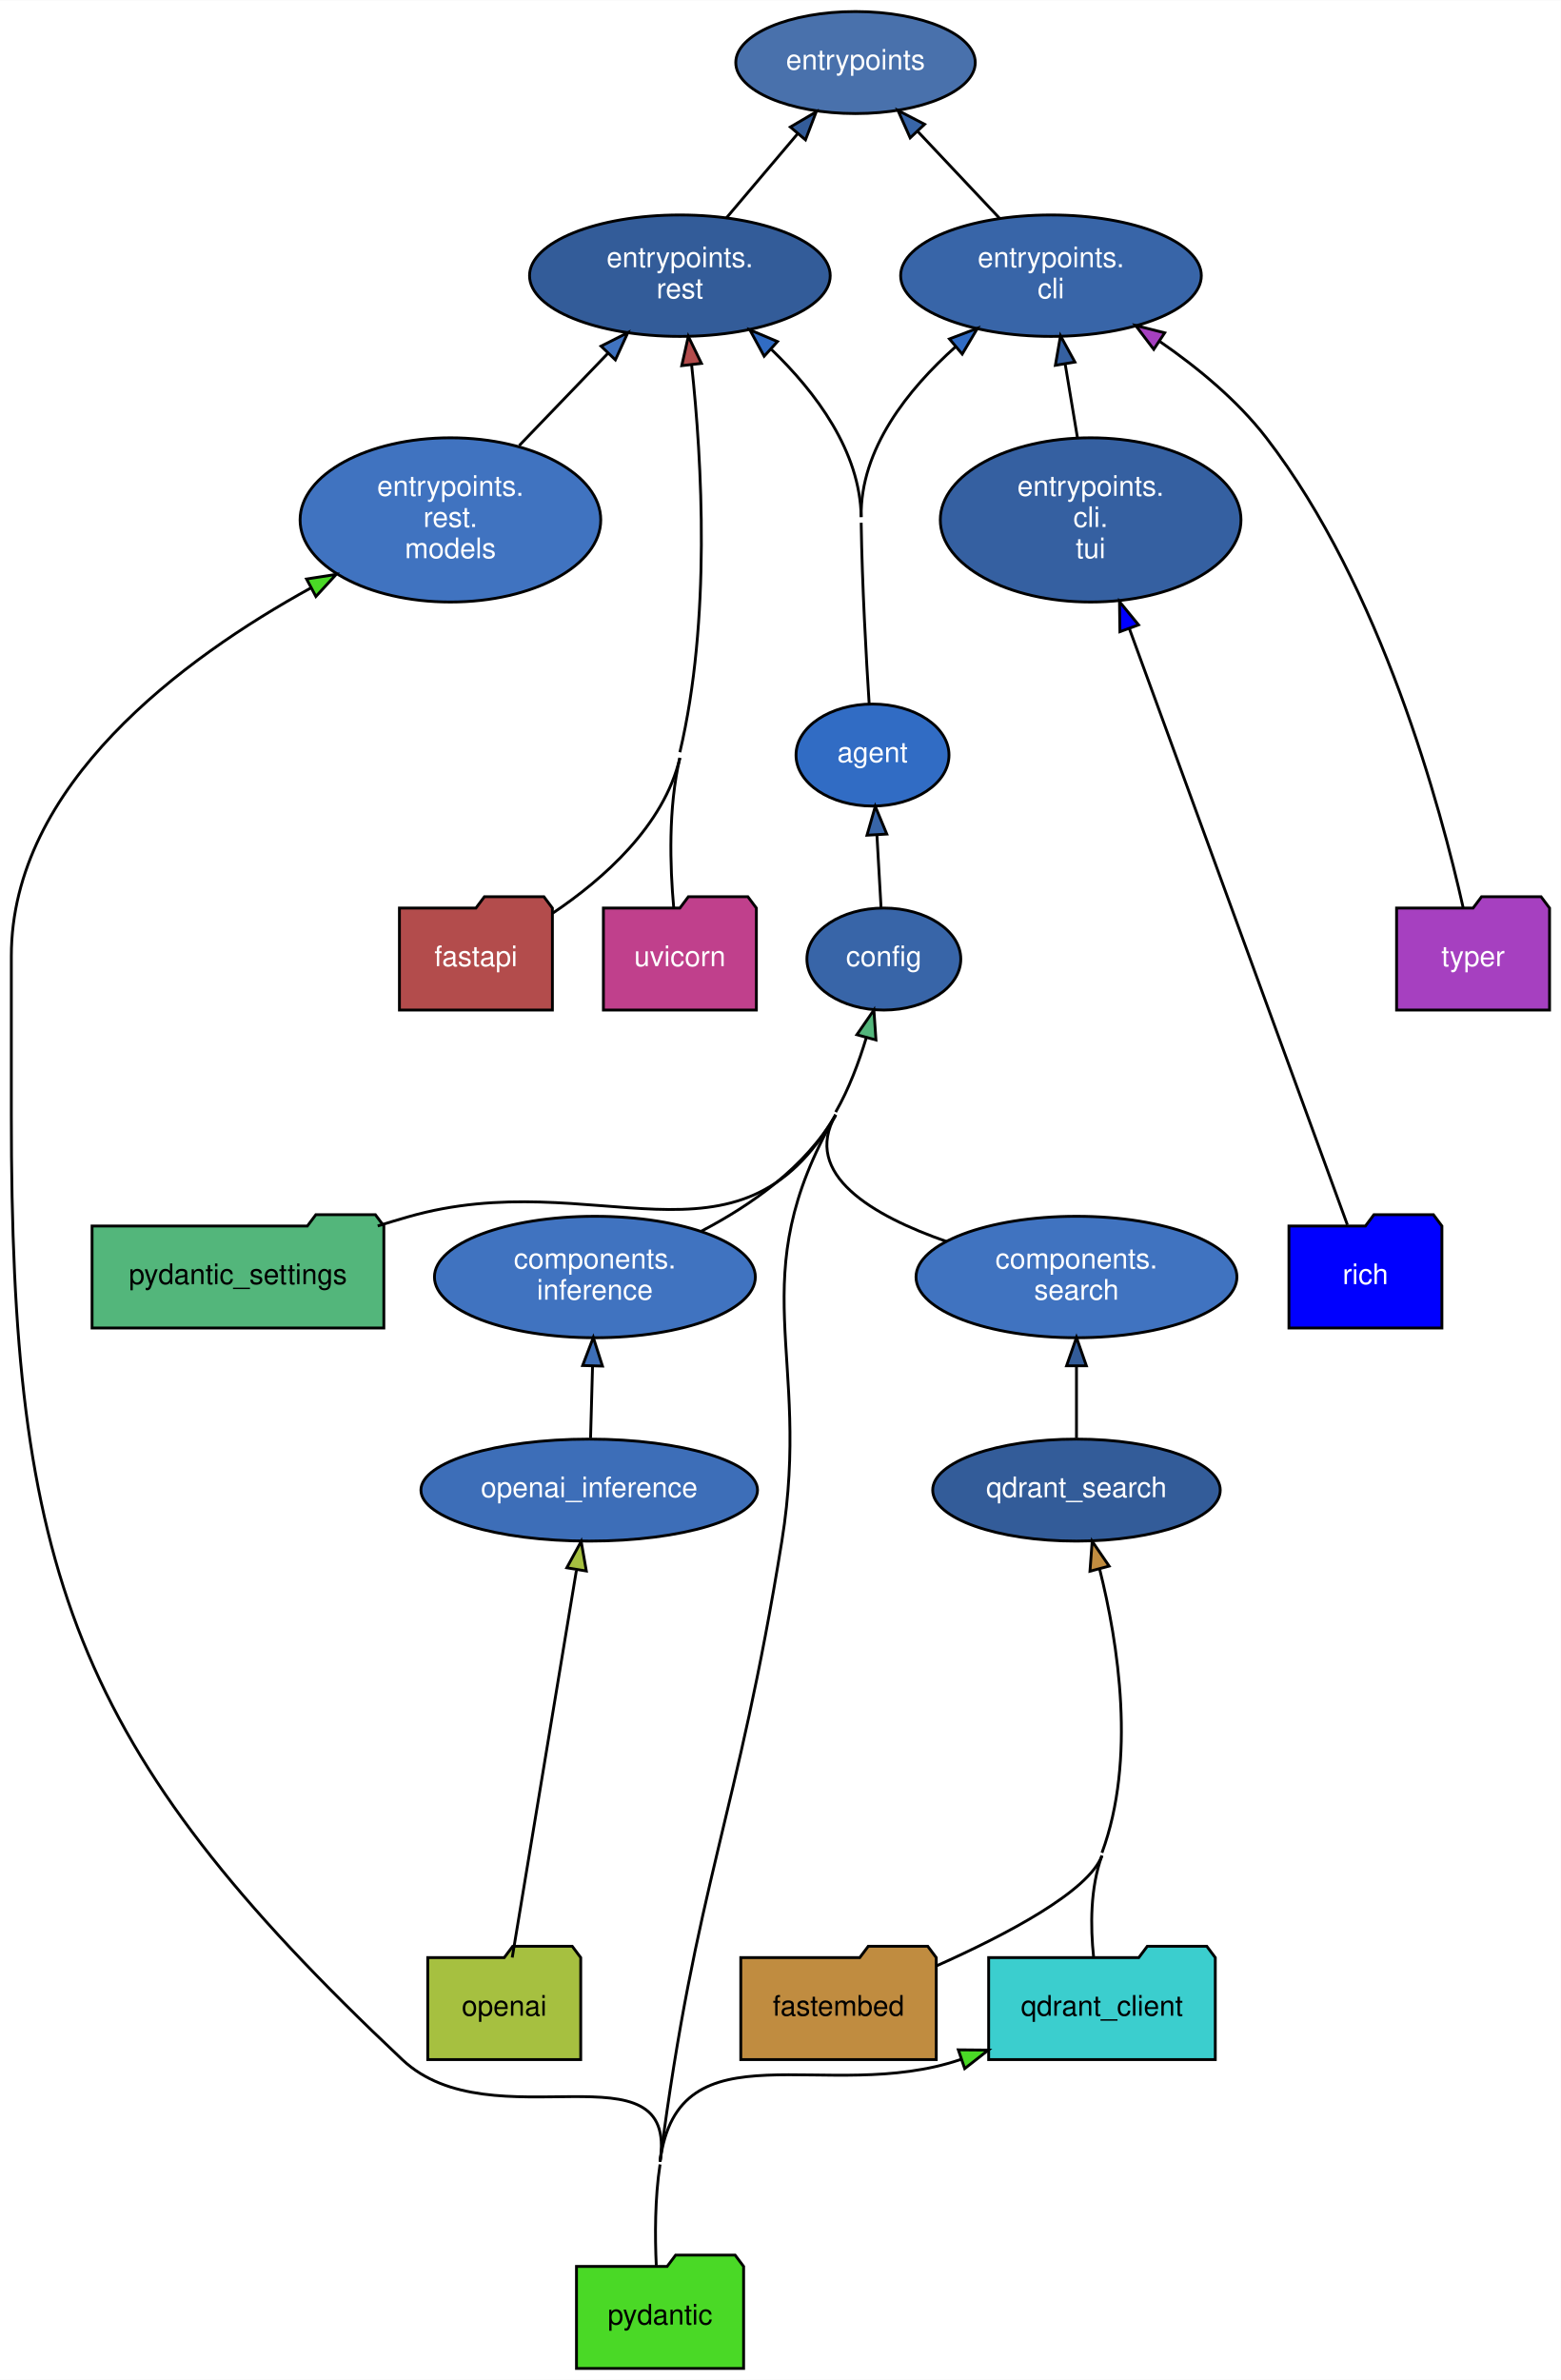
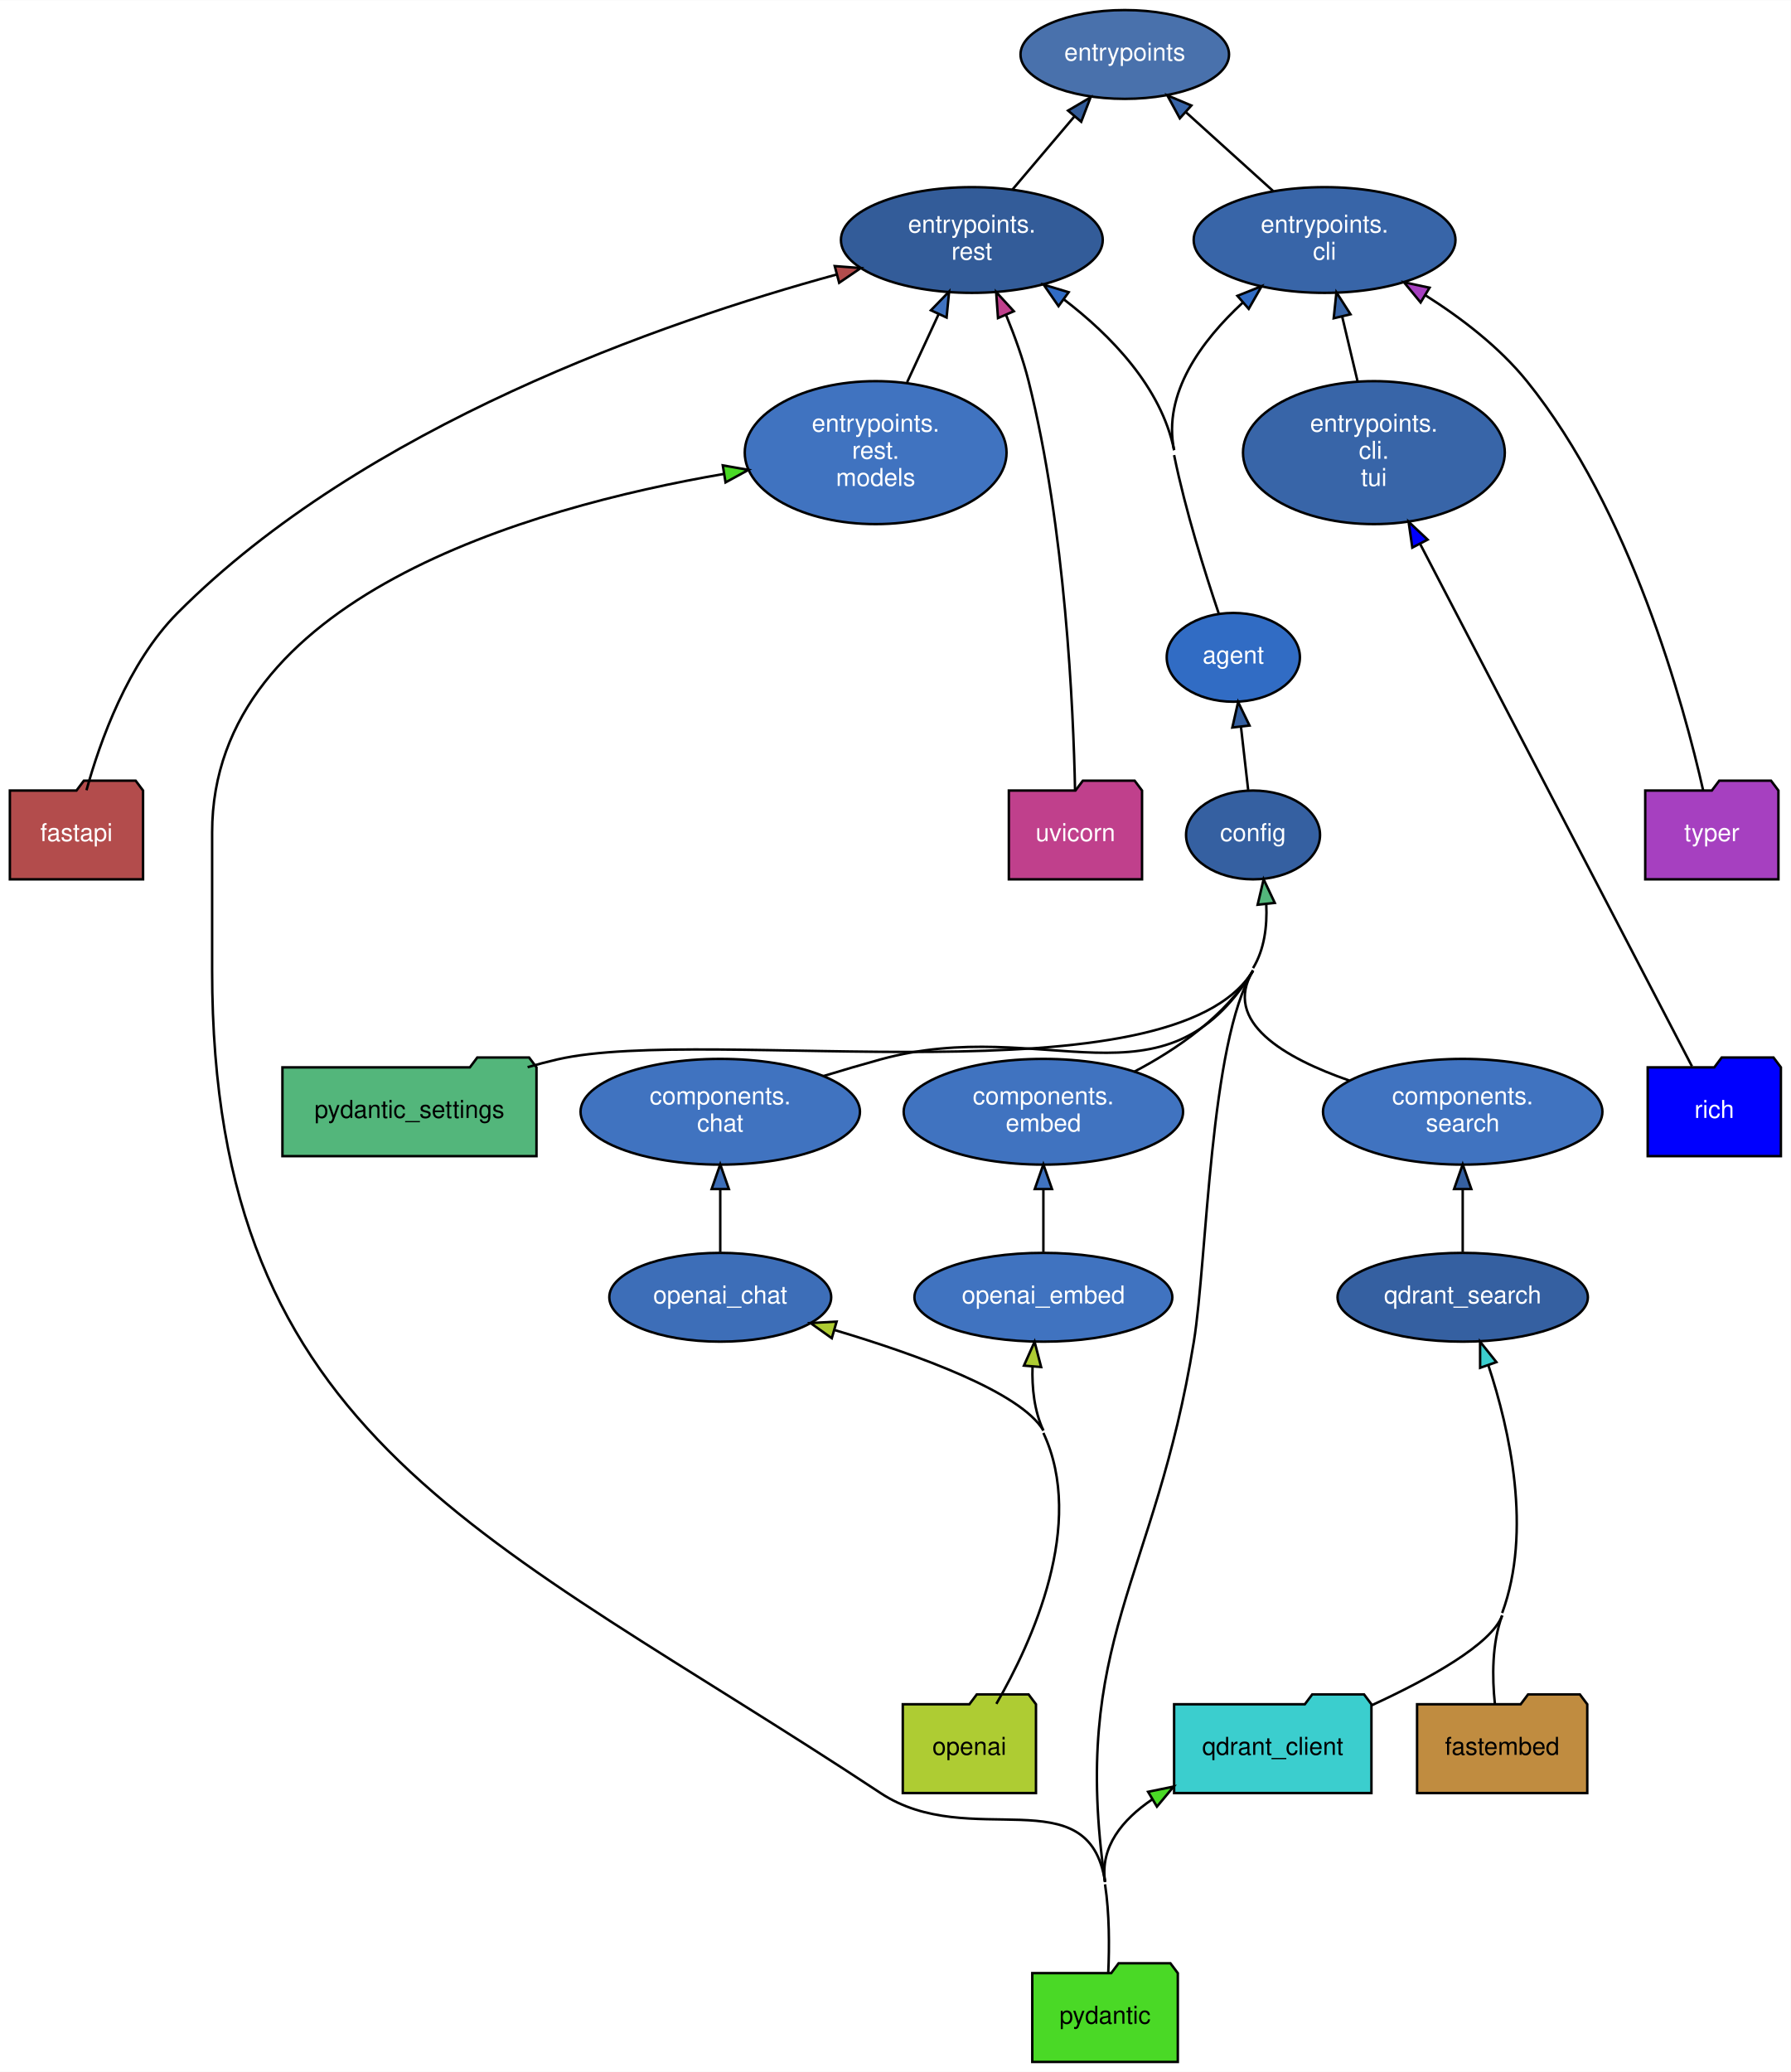
- <svg xmlns="http://www.w3.org/2000/svg" width="551pt" height="840pt" viewBox="0.00 0.00 551.00 839.84">
+ <svg xmlns="http://www.w3.org/2000/svg" width="726pt" height="840pt" viewBox="0.00 0.00 726.00 839.84">
  <g id="graph0" class="graph" transform="scale(1 1) rotate(0) translate(4 835.84)">
    <style>.edge&gt;path:hover{stroke-width:8}</style>
-     <polygon fill="white" stroke="transparent" points="-4,4 -4,-835.84 547,-835.84 547,4 -4,4" />
+     <polygon fill="white" stroke="transparent" points="-4,4 -4,-835.84 722,-835.84 722,4 -4,4" />
    <g id="node1" class="node">
      <style>.edge&gt;path:hover{stroke-width:8}</style>
-       <polygon fill="#b34c4c" stroke="black" points="191,-515.43 188,-519.43 167,-519.43 164,-515.43 137,-515.43 137,-479.43 191,-479.43 191,-515.43" />
-       <text text-anchor="middle" x="164" y="-494.93" font-family="Helvetica,sans-Serif" font-size="10.00" fill="#ffffff">fastapi</text>
+       <polygon fill="#b34c4c" stroke="black" points="54,-515.43 51,-519.43 30,-519.43 27,-515.43 0,-515.43 0,-479.43 54,-479.43 54,-515.43" />
+       <text text-anchor="middle" x="27" y="-494.93" font-family="Helvetica,sans-Serif" font-size="10.00" fill="#ffffff">fastapi</text>
+     </g>
+     <g id="node18" class="node">
+       <style>.edge&gt;path:hover{stroke-width:8}</style>
+       <ellipse fill="#335c99" stroke="black" cx="390" cy="-738.62" rx="53.07" ry="21.43" />
+       <text text-anchor="middle" x="390" y="-741.62" font-family="Helvetica,sans-Serif" font-size="10.00" fill="#ffffff">entrypoints.</text>
+       <text text-anchor="middle" x="390" y="-730.62" font-family="Helvetica,sans-Serif" font-size="10.00" fill="#ffffff">rest</text>
+     </g>
+     <g id="edge1" class="edge">
+       <style>.edge&gt;path:hover{stroke-width:8}</style>
+       <path fill="none" stroke="black" d="M31.06,-515.56C36.48,-535.17 47.84,-567.17 68,-587.43 143.59,-663.37 264.85,-705.41 335,-724.58" />
+       <polygon fill="#b34c4c" stroke="black" points="334.41,-728.05 344.97,-727.25 336.21,-721.28 334.41,-728.05" />
+     </g>
+     <g id="node2" class="node">
+       <style>.edge&gt;path:hover{stroke-width:8}</style>
+       <polygon fill="#c08c40" stroke="black" points="639.5,-145 636.5,-149 615.5,-149 612.5,-145 570.5,-145 570.5,-109 639.5,-109 639.5,-145" />
+       <text text-anchor="middle" x="605" y="-124.5" font-family="Helvetica,sans-Serif" font-size="10.00" fill="#000000">fastembed</text>
+     </g>
+     <g id="node13" class="node">
+       <style>.edge&gt;path:hover{stroke-width:8}</style>
+       <ellipse fill="#3560a1" stroke="black" cx="589" cy="-310" rx="50.75" ry="18" />
+       <text text-anchor="middle" x="589" y="-307.5" font-family="Helvetica,sans-Serif" font-size="10.00" fill="#ffffff">qdrant_search</text>
+     </g>
+     <g id="edge2" class="edge">
+       <style>.edge&gt;path:hover{stroke-width:8}</style>
+       <path fill="none" stroke="black" d="M602.04,-145.24C600.93,-155.87 600.8,-169.6 605,-181" />
+     </g>
+     <g id="node3" class="node">
+       <style>.edge&gt;path:hover{stroke-width:8}</style>
+       <polygon fill="#aecc33" stroke="black" points="416,-145 413,-149 392,-149 389,-145 362,-145 362,-109 416,-109 416,-145" />
+       <text text-anchor="middle" x="389" y="-124.5" font-family="Helvetica,sans-Serif" font-size="10.00" fill="#000000">openai</text>
+     </g>
+     <g id="node9" class="node">
+       <style>.edge&gt;path:hover{stroke-width:8}</style>
+       <ellipse fill="#3d6eb8" stroke="black" cx="288" cy="-310" rx="44.98" ry="18" />
+       <text text-anchor="middle" x="288" y="-307.5" font-family="Helvetica,sans-Serif" font-size="10.00" fill="#ffffff">openai_chat</text>
+     </g>
+     <g id="edge3" class="edge">
+       <style>.edge&gt;path:hover{stroke-width:8}</style>
+       <path fill="none" stroke="black" d="M399.94,-145.17C414.45,-170.29 436.31,-218.08 419,-255" />
+       <path fill="none" stroke="black" d="M419,-256C409.88,-271.49 368.28,-286.61 334.37,-296.71" />
+       <polygon fill="#aecc33" stroke="black" points="333.22,-293.4 324.59,-299.55 335.17,-300.13 333.22,-293.4" />
+     </g>
+     <g id="node11" class="node">
+       <style>.edge&gt;path:hover{stroke-width:8}</style>
+       <ellipse fill="#4073c0" stroke="black" cx="419" cy="-310" rx="52.28" ry="18" />
+       <text text-anchor="middle" x="419" y="-307.5" font-family="Helvetica,sans-Serif" font-size="10.00" fill="#ffffff">openai_embed</text>
+     </g>
+     <g id="edge4" class="edge">
+       <style>.edge&gt;path:hover{stroke-width:8}</style>
+       <path fill="none" stroke="black" d="M419,-256C415.28,-263.94 414.33,-273.31 414.6,-281.94" />
+       <polygon fill="#aecc33" stroke="black" points="411.12,-282.29 415.43,-291.97 418.09,-281.71 411.12,-282.29" />
+     </g>
+     <g id="node4" class="node">
+       <style>.edge&gt;path:hover{stroke-width:8}</style>
+       <polygon fill="#4ad926" stroke="black" points="473.5,-36 470.5,-40 449.5,-40 446.5,-36 414.5,-36 414.5,0 473.5,0 473.5,-36" />
+       <text text-anchor="middle" x="444" y="-15.5" font-family="Helvetica,sans-Serif" font-size="10.00" fill="#000000">pydantic</text>
+     </g>
+     <g id="node6" class="node">
+       <style>.edge&gt;path:hover{stroke-width:8}</style>
+       <polygon fill="#3bcece" stroke="black" points="552,-145 549,-149 528,-149 525,-145 472,-145 472,-109 552,-109 552,-145" />
+       <text text-anchor="middle" x="512" y="-124.5" font-family="Helvetica,sans-Serif" font-size="10.00" fill="#000000">qdrant_client</text>
+     </g>
+     <g id="edge5" class="edge">
+       <style>.edge&gt;path:hover{stroke-width:8}</style>
+       <path fill="none" stroke="black" d="M444,-73C441.96,-87.2 450.98,-98.2 463.07,-106.4" />
+       <polygon fill="#4ad926" stroke="black" points="461.45,-109.51 471.83,-111.64 465.04,-103.51 461.45,-109.51" />
+     </g>
+     <g id="node14" class="node">
+       <style>.edge&gt;path:hover{stroke-width:8}</style>
+       <ellipse fill="#3560a1" stroke="black" cx="504" cy="-497.43" rx="27.16" ry="18" />
+       <text text-anchor="middle" x="504" y="-494.93" font-family="Helvetica,sans-Serif" font-size="10.00" fill="#ffffff">config</text>
+     </g>
+     <g id="edge6" class="edge">
+       <style>.edge&gt;path:hover{stroke-width:8}</style>
+       <path fill="none" stroke="black" d="M444,-73C429.96,-170.64 464.23,-194.63 480,-292 485.41,-325.42 486.4,-413.51 504,-442.43" />
+     </g>
+     <g id="node19" class="node">
+       <style>.edge&gt;path:hover{stroke-width:8}</style>
+       <ellipse fill="#4073c0" stroke="black" cx="351" cy="-652.42" rx="53.07" ry="28.98" />
+       <text text-anchor="middle" x="351" y="-660.92" font-family="Helvetica,sans-Serif" font-size="10.00" fill="#ffffff">entrypoints.</text>
+       <text text-anchor="middle" x="351" y="-649.92" font-family="Helvetica,sans-Serif" font-size="10.00" fill="#ffffff">rest.</text>
+       <text text-anchor="middle" x="351" y="-638.92" font-family="Helvetica,sans-Serif" font-size="10.00" fill="#ffffff">models</text>
+     </g>
+     <g id="edge7" class="edge">
+       <style>.edge&gt;path:hover{stroke-width:8}</style>
+       <path fill="none" stroke="black" d="M445.31,-36.28C445.77,-46.69 445.8,-60.17 444,-72" />
+       <path fill="none" stroke="black" d="M444,-73C437.45,-116 389.29,-85.02 353,-109 193.69,-214.29 82,-251.46 82,-442.43 82,-442.43 82,-442.43 82,-498.43 82,-593.36 210.15,-630.13 289.55,-643.8" />
+       <polygon fill="#4ad926" stroke="black" points="289.02,-647.26 299.45,-645.43 290.15,-640.35 289.02,-647.26" />
+     </g>
+     <g id="node5" class="node">
+       <style>.edge&gt;path:hover{stroke-width:8}</style>
+       <polygon fill="#53b67b" stroke="black" points="213.5,-403.21 210.5,-407.21 189.5,-407.21 186.5,-403.21 110.5,-403.21 110.5,-367.21 213.5,-367.21 213.5,-403.21" />
+       <text text-anchor="middle" x="162" y="-382.71" font-family="Helvetica,sans-Serif" font-size="10.00" fill="#000000">pydantic_settings</text>
+     </g>
+     <g id="edge8" class="edge">
+       <style>.edge&gt;path:hover{stroke-width:8}</style>
+       <path fill="none" stroke="black" d="M209.9,-403.28C213.97,-404.45 218.04,-405.52 222,-406.43 283.57,-420.58 471.15,-388.46 504,-442.43" />
+       <path fill="none" stroke="black" d="M504,-443.43C508.63,-451.03 509.76,-460.45 509.37,-469.23" />
+       <polygon fill="#53b67b" stroke="black" points="505.86,-469.14 508.29,-479.45 512.82,-469.88 505.86,-469.14" />
+     </g>
+     <g id="edge9" class="edge">
+       <style>.edge&gt;path:hover{stroke-width:8}</style>
+       <path fill="none" stroke="black" d="M552.04,-144.56C575.23,-155.24 600.68,-169.27 605,-181" />
+       <path fill="none" stroke="black" d="M605,-182C617.21,-215.13 608.1,-256.07 599.43,-282.35" />
+       <polygon fill="#3bcece" stroke="black" points="596.06,-281.4 596.05,-291.99 602.66,-283.71 596.06,-281.4" />
+     </g>
+     <g id="node7" class="node">
+       <style>.edge&gt;path:hover{stroke-width:8}</style>
+       <ellipse fill="#316cc4" stroke="black" cx="496" cy="-569.43" rx="27" ry="18" />
+       <text text-anchor="middle" x="496" y="-566.93" font-family="Helvetica,sans-Serif" font-size="10.00" fill="#ffffff">agent</text>
    </g>
    <g id="node16" class="node">
      <style>.edge&gt;path:hover{stroke-width:8}</style>
-       <ellipse fill="#335c99" stroke="black" cx="236" cy="-738.62" rx="53.07" ry="21.43" />
-       <text text-anchor="middle" x="236" y="-741.62" font-family="Helvetica,sans-Serif" font-size="10.00" fill="#ffffff">entrypoints.</text>
-       <text text-anchor="middle" x="236" y="-730.62" font-family="Helvetica,sans-Serif" font-size="10.00" fill="#ffffff">rest</text>
-     </g>
-     <g id="edge1" class="edge">
-       <style>.edge&gt;path:hover{stroke-width:8}</style>
-       <path fill="none" stroke="black" d="M191.12,-513.63C209.08,-525.7 230.35,-544.5 236,-568.43" />
-       <path fill="none" stroke="black" d="M236,-570.43C247.01,-617.08 243.82,-673.11 240.16,-707.01" />
-       <polygon fill="#b34c4c" stroke="black" points="236.66,-706.86 238.98,-717.2 243.61,-707.67 236.66,-706.86" />
-     </g>
-     <g id="node2" class="node">
-       <style>.edge&gt;path:hover{stroke-width:8}</style>
-       <polygon fill="#c08c40" stroke="black" points="326.5,-145 323.5,-149 302.5,-149 299.5,-145 257.5,-145 257.5,-109 326.5,-109 326.5,-145" />
-       <text text-anchor="middle" x="292" y="-124.5" font-family="Helvetica,sans-Serif" font-size="10.00" fill="#000000">fastembed</text>
-     </g>
-     <g id="node11" class="node">
-       <style>.edge&gt;path:hover{stroke-width:8}</style>
-       <ellipse fill="#335c99" stroke="black" cx="376" cy="-310" rx="50.75" ry="18" />
-       <text text-anchor="middle" x="376" y="-307.5" font-family="Helvetica,sans-Serif" font-size="10.00" fill="#ffffff">qdrant_search</text>
-     </g>
-     <g id="edge2" class="edge">
-       <style>.edge&gt;path:hover{stroke-width:8}</style>
-       <path fill="none" stroke="black" d="M326.66,-142.12C351.12,-153.03 380.34,-168.36 385,-181" />
-       <path fill="none" stroke="black" d="M385,-182C397.15,-214.96 390.75,-255.93 384.14,-282.27" />
-       <polygon fill="#c08c40" stroke="black" points="380.76,-281.37 381.55,-291.94 387.52,-283.19 380.76,-281.37" />
-     </g>
-     <g id="node3" class="node">
-       <style>.edge&gt;path:hover{stroke-width:8}</style>
-       <polygon fill="#a6c040" stroke="black" points="201,-145 198,-149 177,-149 174,-145 147,-145 147,-109 201,-109 201,-145" />
-       <text text-anchor="middle" x="174" y="-124.5" font-family="Helvetica,sans-Serif" font-size="10.00" fill="#000000">openai</text>
-     </g>
-     <g id="node9" class="node">
-       <style>.edge&gt;path:hover{stroke-width:8}</style>
-       <ellipse fill="#3d6eb8" stroke="black" cx="204" cy="-310" rx="59.41" ry="18" />
-       <text text-anchor="middle" x="204" y="-307.5" font-family="Helvetica,sans-Serif" font-size="10.00" fill="#ffffff">openai_inference</text>
-     </g>
-     <g id="edge3" class="edge">
-       <style>.edge&gt;path:hover{stroke-width:8}</style>
-       <path fill="none" stroke="black" d="M176.82,-145.03C182.03,-176.43 193.17,-243.69 199.46,-281.58" />
-       <polygon fill="#a6c040" stroke="black" points="196.08,-282.59 201.16,-291.89 202.98,-281.45 196.08,-282.59" />
-     </g>
-     <g id="node4" class="node">
-       <style>.edge&gt;path:hover{stroke-width:8}</style>
-       <polygon fill="#4ad926" stroke="black" points="258.5,-36 255.5,-40 234.5,-40 231.5,-36 199.5,-36 199.5,0 258.5,0 258.5,-36" />
-       <text text-anchor="middle" x="229" y="-15.5" font-family="Helvetica,sans-Serif" font-size="10.00" fill="#000000">pydantic</text>
-     </g>
-     <g id="node6" class="node">
-       <style>.edge&gt;path:hover{stroke-width:8}</style>
-       <polygon fill="#3bcece" stroke="black" points="425,-145 422,-149 401,-149 398,-145 345,-145 345,-109 425,-109 425,-145" />
-       <text text-anchor="middle" x="385" y="-124.5" font-family="Helvetica,sans-Serif" font-size="10.00" fill="#000000">qdrant_client</text>
-     </g>
-     <g id="edge4" class="edge">
-       <style>.edge&gt;path:hover{stroke-width:8}</style>
-       <path fill="none" stroke="black" d="M229,-73C235.38,-122.34 287.89,-92.99 335,-109 335.1,-109.03 335.2,-109.07 335.3,-109.1" />
-       <polygon fill="#4ad926" stroke="black" points="334.29,-112.45 344.88,-112.36 336.54,-105.83 334.29,-112.45" />
+       <ellipse fill="#3865a8" stroke="black" cx="533" cy="-738.62" rx="53.07" ry="21.43" />
+       <text text-anchor="middle" x="533" y="-741.62" font-family="Helvetica,sans-Serif" font-size="10.00" fill="#ffffff">entrypoints.</text>
+       <text text-anchor="middle" x="533" y="-730.62" font-family="Helvetica,sans-Serif" font-size="10.00" fill="#ffffff">cli</text>
+     </g>
+     <g id="edge10" class="edge">
+       <style>.edge&gt;path:hover{stroke-width:8}</style>
+       <path fill="none" stroke="black" d="M472,-653.42C467.3,-676.42 483.13,-697.79 499.83,-713.24" />
+       <polygon fill="#316cc4" stroke="black" points="497.66,-715.99 507.5,-719.91 502.25,-710.71 497.66,-715.99" />
+     </g>
+     <g id="edge11" class="edge">
+       <style>.edge&gt;path:hover{stroke-width:8}</style>
+       <path fill="none" stroke="black" d="M490.07,-587.27C484.59,-603.51 476.6,-628.86 472,-651.42" />
+       <path fill="none" stroke="black" d="M472,-653.42C466.79,-678.96 446.36,-699.98 427.19,-714.63" />
+       <polygon fill="#316cc4" stroke="black" points="425.14,-711.8 419.11,-720.51 429.25,-717.46 425.14,-711.8" />
+     </g>
+     <g id="node8" class="node">
+       <style>.edge&gt;path:hover{stroke-width:8}</style>
+       <ellipse fill="#4073c0" stroke="black" cx="288" cy="-385.21" rx="56.64" ry="21.43" />
+       <text text-anchor="middle" x="288" y="-388.21" font-family="Helvetica,sans-Serif" font-size="10.00" fill="#ffffff">components.</text>
+       <text text-anchor="middle" x="288" y="-377.21" font-family="Helvetica,sans-Serif" font-size="10.00" fill="#ffffff">chat</text>
+     </g>
+     <g id="edge12" class="edge">
+       <style>.edge&gt;path:hover{stroke-width:8}</style>
+       <path fill="none" stroke="black" d="M329.84,-399.68C337.51,-402.02 345.48,-404.36 353,-406.43 419.53,-424.68 468.13,-383.49 504,-442.43" />
+     </g>
+     <g id="edge13" class="edge">
+       <style>.edge&gt;path:hover{stroke-width:8}</style>
+       <path fill="none" stroke="black" d="M288,-328.35C288,-335.93 288,-345.04 288,-353.69" />
+       <polygon fill="#3d6eb8" stroke="black" points="284.5,-353.87 288,-363.87 291.5,-353.87 284.5,-353.87" />
+     </g>
+     <g id="node10" class="node">
+       <style>.edge&gt;path:hover{stroke-width:8}</style>
+       <ellipse fill="#4073c0" stroke="black" cx="419" cy="-385.21" rx="56.64" ry="21.43" />
+       <text text-anchor="middle" x="419" y="-388.21" font-family="Helvetica,sans-Serif" font-size="10.00" fill="#ffffff">components.</text>
+       <text text-anchor="middle" x="419" y="-377.21" font-family="Helvetica,sans-Serif" font-size="10.00" fill="#ffffff">embed</text>
+     </g>
+     <g id="edge14" class="edge">
+       <style>.edge&gt;path:hover{stroke-width:8}</style>
+       <path fill="none" stroke="black" d="M455.7,-401.37C473.27,-410.58 492.87,-424.14 504,-442.43" />
+     </g>
+     <g id="edge15" class="edge">
+       <style>.edge&gt;path:hover{stroke-width:8}</style>
+       <path fill="none" stroke="black" d="M419,-328.35C419,-335.93 419,-345.04 419,-353.69" />
+       <polygon fill="#4073c0" stroke="black" points="415.5,-353.87 419,-363.87 422.5,-353.87 415.5,-353.87" />
    </g>
    <g id="node12" class="node">
      <style>.edge&gt;path:hover{stroke-width:8}</style>
-       <ellipse fill="#3865a8" stroke="black" cx="308" cy="-497.43" rx="27.16" ry="18" />
-       <text text-anchor="middle" x="308" y="-494.93" font-family="Helvetica,sans-Serif" font-size="10.00" fill="#ffffff">config</text>
-     </g>
-     <g id="edge5" class="edge">
-       <style>.edge&gt;path:hover{stroke-width:8}</style>
-       <path fill="none" stroke="black" d="M229,-73C241.72,-171.37 256.22,-194.07 272,-292 282.72,-358.53 257.43,-383.99 291,-442.43" />
+       <ellipse fill="#4073c0" stroke="black" cx="589" cy="-385.21" rx="56.64" ry="21.43" />
+       <text text-anchor="middle" x="589" y="-388.21" font-family="Helvetica,sans-Serif" font-size="10.00" fill="#ffffff">components.</text>
+       <text text-anchor="middle" x="589" y="-377.21" font-family="Helvetica,sans-Serif" font-size="10.00" fill="#ffffff">search</text>
+     </g>
+     <g id="edge16" class="edge">
+       <style>.edge&gt;path:hover{stroke-width:8}</style>
+       <path fill="none" stroke="black" d="M543.09,-397.84C516.81,-406.97 491.35,-421.65 504,-442.43" />
+     </g>
+     <g id="edge17" class="edge">
+       <style>.edge&gt;path:hover{stroke-width:8}</style>
+       <path fill="none" stroke="black" d="M589,-328.35C589,-335.93 589,-345.04 589,-353.69" />
+       <polygon fill="#3560a1" stroke="black" points="585.5,-353.87 589,-363.87 592.5,-353.87 585.5,-353.87" />
+     </g>
+     <g id="edge18" class="edge">
+       <style>.edge&gt;path:hover{stroke-width:8}</style>
+       <path fill="none" stroke="black" d="M502.02,-515.73C501.14,-523.44 500.08,-532.71 499.1,-541.31" />
+       <polygon fill="#3560a1" stroke="black" points="495.61,-540.99 497.95,-551.32 502.57,-541.78 495.61,-540.99" />
+     </g>
+     <g id="node15" class="node">
+       <style>.edge&gt;path:hover{stroke-width:8}</style>
+       <ellipse fill="#4971ac" stroke="black" cx="452" cy="-813.84" rx="42.27" ry="18" />
+       <text text-anchor="middle" x="452" y="-811.34" font-family="Helvetica,sans-Serif" font-size="10.00" fill="#ffffff">entrypoints</text>
+     </g>
+     <g id="edge19" class="edge">
+       <style>.edge&gt;path:hover{stroke-width:8}</style>
+       <path fill="none" stroke="black" d="M512.14,-758.48C501.32,-768.25 488.04,-780.26 476.71,-790.5" />
+       <polygon fill="#3865a8" stroke="black" points="474.31,-787.95 469.24,-797.26 479,-793.15 474.31,-787.95" />
    </g>
    <g id="node17" class="node">
      <style>.edge&gt;path:hover{stroke-width:8}</style>
-       <ellipse fill="#4073c0" stroke="black" cx="155" cy="-652.42" rx="53.07" ry="28.98" />
-       <text text-anchor="middle" x="155" y="-660.92" font-family="Helvetica,sans-Serif" font-size="10.00" fill="#ffffff">entrypoints.</text>
-       <text text-anchor="middle" x="155" y="-649.92" font-family="Helvetica,sans-Serif" font-size="10.00" fill="#ffffff">rest.</text>
-       <text text-anchor="middle" x="155" y="-638.92" font-family="Helvetica,sans-Serif" font-size="10.00" fill="#ffffff">models</text>
-     </g>
-     <g id="edge6" class="edge">
-       <style>.edge&gt;path:hover{stroke-width:8}</style>
-       <path fill="none" stroke="black" d="M227.67,-36.29C227.19,-46.7 227.17,-60.18 229,-72" />
-       <path fill="none" stroke="black" d="M229,-73C235.67,-115.98 169.66,-79.18 138,-109 21.25,-218.96 0,-282.05 0,-442.43 0,-442.43 0,-442.43 0,-498.43 0,-558.86 60.43,-603.47 105.82,-628.46" />
-       <polygon fill="#4ad926" stroke="black" points="104.21,-631.57 114.68,-633.19 107.51,-625.39 104.21,-631.57" />
-     </g>
-     <g id="node5" class="node">
-       <style>.edge&gt;path:hover{stroke-width:8}</style>
-       <polygon fill="#53b67b" stroke="black" points="131.5,-403.21 128.5,-407.21 107.5,-407.21 104.5,-403.21 28.5,-403.21 28.5,-367.21 131.5,-367.21 131.5,-403.21" />
-       <text text-anchor="middle" x="80" y="-382.71" font-family="Helvetica,sans-Serif" font-size="10.00" fill="#000000">pydantic_settings</text>
-     </g>
-     <g id="edge7" class="edge">
-       <style>.edge&gt;path:hover{stroke-width:8}</style>
-       <path fill="none" stroke="black" d="M129.33,-403.23C132.93,-404.35 136.51,-405.43 140,-406.43 206.31,-425.46 256.63,-382.6 291,-442.43" />
-       <path fill="none" stroke="black" d="M291,-443.43C295.64,-451.5 299.19,-461 301.82,-469.71" />
-       <polygon fill="#53b67b" stroke="black" points="298.47,-470.72 304.49,-479.44 305.22,-468.87 298.47,-470.72" />
-     </g>
-     <g id="edge8" class="edge">
-       <style>.edge&gt;path:hover{stroke-width:8}</style>
-       <path fill="none" stroke="black" d="M382.04,-145.24C380.93,-155.87 380.8,-169.6 385,-181" />
-     </g>
-     <g id="node7" class="node">
-       <style>.edge&gt;path:hover{stroke-width:8}</style>
-       <ellipse fill="#316cc4" stroke="black" cx="304" cy="-569.43" rx="27" ry="18" />
-       <text text-anchor="middle" x="304" y="-566.93" font-family="Helvetica,sans-Serif" font-size="10.00" fill="#ffffff">agent</text>
-     </g>
-     <g id="node14" class="node">
-       <style>.edge&gt;path:hover{stroke-width:8}</style>
-       <ellipse fill="#3865a8" stroke="black" cx="367" cy="-738.62" rx="53.07" ry="21.43" />
-       <text text-anchor="middle" x="367" y="-741.62" font-family="Helvetica,sans-Serif" font-size="10.00" fill="#ffffff">entrypoints.</text>
-       <text text-anchor="middle" x="367" y="-730.62" font-family="Helvetica,sans-Serif" font-size="10.00" fill="#ffffff">cli</text>
-     </g>
-     <g id="edge9" class="edge">
-       <style>.edge&gt;path:hover{stroke-width:8}</style>
-       <path fill="none" stroke="black" d="M300,-653.42C299.63,-677.39 316.47,-698.49 333.36,-713.57" />
-       <polygon fill="#316cc4" stroke="black" points="331.16,-716.3 341.06,-720.07 335.67,-710.95 331.16,-716.3" />
-     </g>
-     <g id="edge10" class="edge">
-       <style>.edge&gt;path:hover{stroke-width:8}</style>
-       <path fill="none" stroke="black" d="M302.82,-587.48C301.77,-603.86 300.34,-629.32 300,-651.42" />
-       <path fill="none" stroke="black" d="M300,-653.42C299.64,-676.61 284.05,-697.42 268.35,-712.55" />
-       <polygon fill="#316cc4" stroke="black" points="265.75,-710.19 260.7,-719.5 270.46,-715.37 265.75,-710.19" />
-     </g>
-     <g id="node8" class="node">
-       <style>.edge&gt;path:hover{stroke-width:8}</style>
-       <ellipse fill="#4073c0" stroke="black" cx="206" cy="-385.21" rx="56.64" ry="21.43" />
-       <text text-anchor="middle" x="206" y="-388.21" font-family="Helvetica,sans-Serif" font-size="10.00" fill="#ffffff">components.</text>
-       <text text-anchor="middle" x="206" y="-377.21" font-family="Helvetica,sans-Serif" font-size="10.00" fill="#ffffff">inference</text>
-     </g>
-     <g id="edge11" class="edge">
-       <style>.edge&gt;path:hover{stroke-width:8}</style>
-       <path fill="none" stroke="black" d="M243.53,-401.36C261.09,-410.52 280.42,-424.02 291,-442.43" />
-     </g>
-     <g id="edge12" class="edge">
-       <style>.edge&gt;path:hover{stroke-width:8}</style>
-       <path fill="none" stroke="black" d="M204.47,-328.35C204.68,-335.93 204.93,-345.04 205.17,-353.69" />
-       <polygon fill="#3d6eb8" stroke="black" points="201.67,-353.97 205.44,-363.87 208.67,-353.78 201.67,-353.97" />
-     </g>
-     <g id="node10" class="node">
-       <style>.edge&gt;path:hover{stroke-width:8}</style>
-       <ellipse fill="#4073c0" stroke="black" cx="376" cy="-385.21" rx="56.64" ry="21.43" />
-       <text text-anchor="middle" x="376" y="-388.21" font-family="Helvetica,sans-Serif" font-size="10.00" fill="#ffffff">components.</text>
-       <text text-anchor="middle" x="376" y="-377.21" font-family="Helvetica,sans-Serif" font-size="10.00" fill="#ffffff">search</text>
-     </g>
-     <g id="edge13" class="edge">
-       <style>.edge&gt;path:hover{stroke-width:8}</style>
-       <path fill="none" stroke="black" d="M330.15,-397.74C304.12,-406.79 278.93,-421.41 291,-442.43" />
-     </g>
-     <g id="edge14" class="edge">
-       <style>.edge&gt;path:hover{stroke-width:8}</style>
-       <path fill="none" stroke="black" d="M376,-328.35C376,-335.93 376,-345.04 376,-353.69" />
-       <polygon fill="#335c99" stroke="black" points="372.5,-353.87 376,-363.87 379.5,-353.87 372.5,-353.87" />
-     </g>
-     <g id="edge15" class="edge">
-       <style>.edge&gt;path:hover{stroke-width:8}</style>
-       <path fill="none" stroke="black" d="M307.01,-515.73C306.57,-523.44 306.04,-532.71 305.55,-541.31" />
-       <polygon fill="#3865a8" stroke="black" points="302.05,-541.14 304.98,-551.32 309.04,-541.54 302.05,-541.14" />
-     </g>
-     <g id="node13" class="node">
-       <style>.edge&gt;path:hover{stroke-width:8}</style>
-       <ellipse fill="#4971ac" stroke="black" cx="298" cy="-813.84" rx="42.27" ry="18" />
-       <text text-anchor="middle" x="298" y="-811.34" font-family="Helvetica,sans-Serif" font-size="10.00" fill="#ffffff">entrypoints</text>
-     </g>
-     <g id="edge16" class="edge">
-       <style>.edge&gt;path:hover{stroke-width:8}</style>
-       <path fill="none" stroke="black" d="M348.87,-758.86C340.05,-768.22 329.37,-779.55 320.08,-789.41" />
-       <polygon fill="#3865a8" stroke="black" points="317.29,-787.26 312.98,-796.94 322.39,-792.06 317.29,-787.26" />
-     </g>
-     <g id="node15" class="node">
-       <style>.edge&gt;path:hover{stroke-width:8}</style>
-       <ellipse fill="#3560a1" stroke="black" cx="381" cy="-652.42" rx="53.07" ry="28.98" />
-       <text text-anchor="middle" x="381" y="-660.92" font-family="Helvetica,sans-Serif" font-size="10.00" fill="#ffffff">entrypoints.</text>
-       <text text-anchor="middle" x="381" y="-649.92" font-family="Helvetica,sans-Serif" font-size="10.00" fill="#ffffff">cli.</text>
-       <text text-anchor="middle" x="381" y="-638.92" font-family="Helvetica,sans-Serif" font-size="10.00" fill="#ffffff">tui</text>
-     </g>
-     <g id="edge17" class="edge">
-       <style>.edge&gt;path:hover{stroke-width:8}</style>
-       <path fill="none" stroke="black" d="M376.34,-681.46C374.95,-689.82 373.42,-699.03 372,-707.52" />
-       <polygon fill="#3560a1" stroke="black" points="368.55,-706.99 370.36,-717.42 375.45,-708.13 368.55,-706.99" />
-     </g>
-     <g id="edge18" class="edge">
-       <style>.edge&gt;path:hover{stroke-width:8}</style>
-       <path fill="none" stroke="black" d="M252.29,-758.86C260.03,-767.99 269.35,-779.01 277.56,-788.7" />
-       <polygon fill="#335c99" stroke="black" points="275,-791.09 284.13,-796.46 280.34,-786.56 275,-791.09" />
-     </g>
-     <g id="edge19" class="edge">
-       <style>.edge&gt;path:hover{stroke-width:8}</style>
-       <path fill="none" stroke="black" d="M179.3,-678.68C189.2,-688.97 200.65,-700.87 210.65,-711.27" />
-       <polygon fill="#4073c0" stroke="black" points="208.18,-713.75 217.64,-718.53 213.23,-708.9 208.18,-713.75" />
-     </g>
-     <g id="node18" class="node">
-       <style>.edge&gt;path:hover{stroke-width:8}</style>
-       <polygon fill="blue" stroke="black" points="505,-403.21 502,-407.21 481,-407.21 478,-403.21 451,-403.21 451,-367.21 505,-367.21 505,-403.21" />
-       <text text-anchor="middle" x="478" y="-382.71" font-family="Helvetica,sans-Serif" font-size="10.00" fill="white">rich</text>
+       <ellipse fill="#3865a8" stroke="black" cx="553" cy="-652.42" rx="53.07" ry="28.98" />
+       <text text-anchor="middle" x="553" y="-660.92" font-family="Helvetica,sans-Serif" font-size="10.00" fill="#ffffff">entrypoints.</text>
+       <text text-anchor="middle" x="553" y="-649.92" font-family="Helvetica,sans-Serif" font-size="10.00" fill="#ffffff">cli.</text>
+       <text text-anchor="middle" x="553" y="-638.92" font-family="Helvetica,sans-Serif" font-size="10.00" fill="#ffffff">tui</text>
    </g>
    <g id="edge20" class="edge">
      <style>.edge&gt;path:hover{stroke-width:8}</style>
-       <path fill="none" stroke="black" d="M471.64,-403.61C456.1,-446.1 415.94,-555.88 394.68,-614.02" />
-       <polygon fill="blue" stroke="black" points="391.33,-612.97 391.19,-623.57 397.91,-615.38 391.33,-612.97" />
-     </g>
-     <g id="node19" class="node">
-       <style>.edge&gt;path:hover{stroke-width:8}</style>
-       <polygon fill="#a640c0" stroke="black" points="543,-515.43 540,-519.43 519,-519.43 516,-515.43 489,-515.43 489,-479.43 543,-479.43 543,-515.43" />
-       <text text-anchor="middle" x="516" y="-494.93" font-family="Helvetica,sans-Serif" font-size="10.00" fill="#ffffff">typer</text>
+       <path fill="none" stroke="black" d="M546.34,-681.46C544.35,-689.82 542.17,-699.03 540.15,-707.52" />
+       <polygon fill="#3865a8" stroke="black" points="536.7,-706.89 537.8,-717.42 543.51,-708.5 536.7,-706.89" />
    </g>
    <g id="edge21" class="edge">
      <style>.edge&gt;path:hover{stroke-width:8}</style>
-       <path fill="none" stroke="black" d="M512.48,-515.65C504.76,-550.07 483.72,-628.59 443,-681.41 432.81,-694.63 418.72,-706.22 405.43,-715.39" />
-       <polygon fill="#a640c0" stroke="black" points="403.28,-712.62 396.87,-721.05 407.14,-718.45 403.28,-712.62" />
+       <path fill="none" stroke="black" d="M406.29,-758.86C414.03,-767.99 423.35,-779.01 431.56,-788.7" />
+       <polygon fill="#335c99" stroke="black" points="429,-791.09 438.13,-796.46 434.34,-786.56 429,-791.09" />
+     </g>
+     <g id="edge22" class="edge">
+       <style>.edge&gt;path:hover{stroke-width:8}</style>
+       <path fill="none" stroke="black" d="M363.77,-680.99C367.85,-689.8 372.37,-699.57 376.5,-708.48" />
+       <polygon fill="#4073c0" stroke="black" points="373.41,-710.13 380.79,-717.73 379.76,-707.19 373.41,-710.13" />
    </g>
    <g id="node20" class="node">
      <style>.edge&gt;path:hover{stroke-width:8}</style>
-       <polygon fill="#c0408c" stroke="black" points="263,-515.43 260,-519.43 239,-519.43 236,-515.43 209,-515.43 209,-479.43 263,-479.43 263,-515.43" />
-       <text text-anchor="middle" x="236" y="-494.93" font-family="Helvetica,sans-Serif" font-size="10.00" fill="#ffffff">uvicorn</text>
-     </g>
-     <g id="edge22" class="edge">
-       <style>.edge&gt;path:hover{stroke-width:8}</style>
-       <path fill="none" stroke="black" d="M233.82,-515.65C232.52,-529.98 231.84,-550.8 236,-568.43" />
+       <polygon fill="blue" stroke="black" points="718,-403.21 715,-407.21 694,-407.21 691,-403.21 664,-403.21 664,-367.21 718,-367.21 718,-403.21" />
+       <text text-anchor="middle" x="691" y="-382.71" font-family="Helvetica,sans-Serif" font-size="10.00" fill="white">rich</text>
+     </g>
+     <g id="edge23" class="edge">
+       <style>.edge&gt;path:hover{stroke-width:8}</style>
+       <path fill="none" stroke="black" d="M681.95,-403.61C659.68,-446.4 601.89,-557.47 571.81,-615.27" />
+       <polygon fill="blue" stroke="black" points="568.57,-613.92 567.06,-624.41 574.78,-617.15 568.57,-613.92" />
+     </g>
+     <g id="node21" class="node">
+       <style>.edge&gt;path:hover{stroke-width:8}</style>
+       <polygon fill="#a640c0" stroke="black" points="717,-515.43 714,-519.43 693,-519.43 690,-515.43 663,-515.43 663,-479.43 717,-479.43 717,-515.43" />
+       <text text-anchor="middle" x="690" y="-494.93" font-family="Helvetica,sans-Serif" font-size="10.00" fill="#ffffff">typer</text>
+     </g>
+     <g id="edge24" class="edge">
+       <style>.edge&gt;path:hover{stroke-width:8}</style>
+       <path fill="none" stroke="black" d="M686.48,-515.51C678.67,-550.01 657.17,-629.19 615,-681.41 603.86,-695.2 588.47,-706.97 574.02,-716.12" />
+       <polygon fill="#a640c0" stroke="black" points="571.93,-713.3 565.19,-721.48 575.56,-719.28 571.93,-713.3" />
+     </g>
+     <g id="node22" class="node">
+       <style>.edge&gt;path:hover{stroke-width:8}</style>
+       <polygon fill="#c0408c" stroke="black" points="459,-515.43 456,-519.43 435,-519.43 432,-515.43 405,-515.43 405,-479.43 459,-479.43 459,-515.43" />
+       <text text-anchor="middle" x="432" y="-494.93" font-family="Helvetica,sans-Serif" font-size="10.00" fill="#ffffff">uvicorn</text>
+     </g>
+     <g id="edge25" class="edge">
+       <style>.edge&gt;path:hover{stroke-width:8}</style>
+       <path fill="none" stroke="black" d="M431.84,-515.61C431.17,-548.36 427.97,-621.78 413,-681.41 410.77,-690.3 407.4,-699.64 403.92,-708.1" />
+       <polygon fill="#c0408c" stroke="black" points="400.6,-706.97 399.85,-717.54 407.02,-709.74 400.6,-706.97" />
    </g>
  </g>
</svg>
